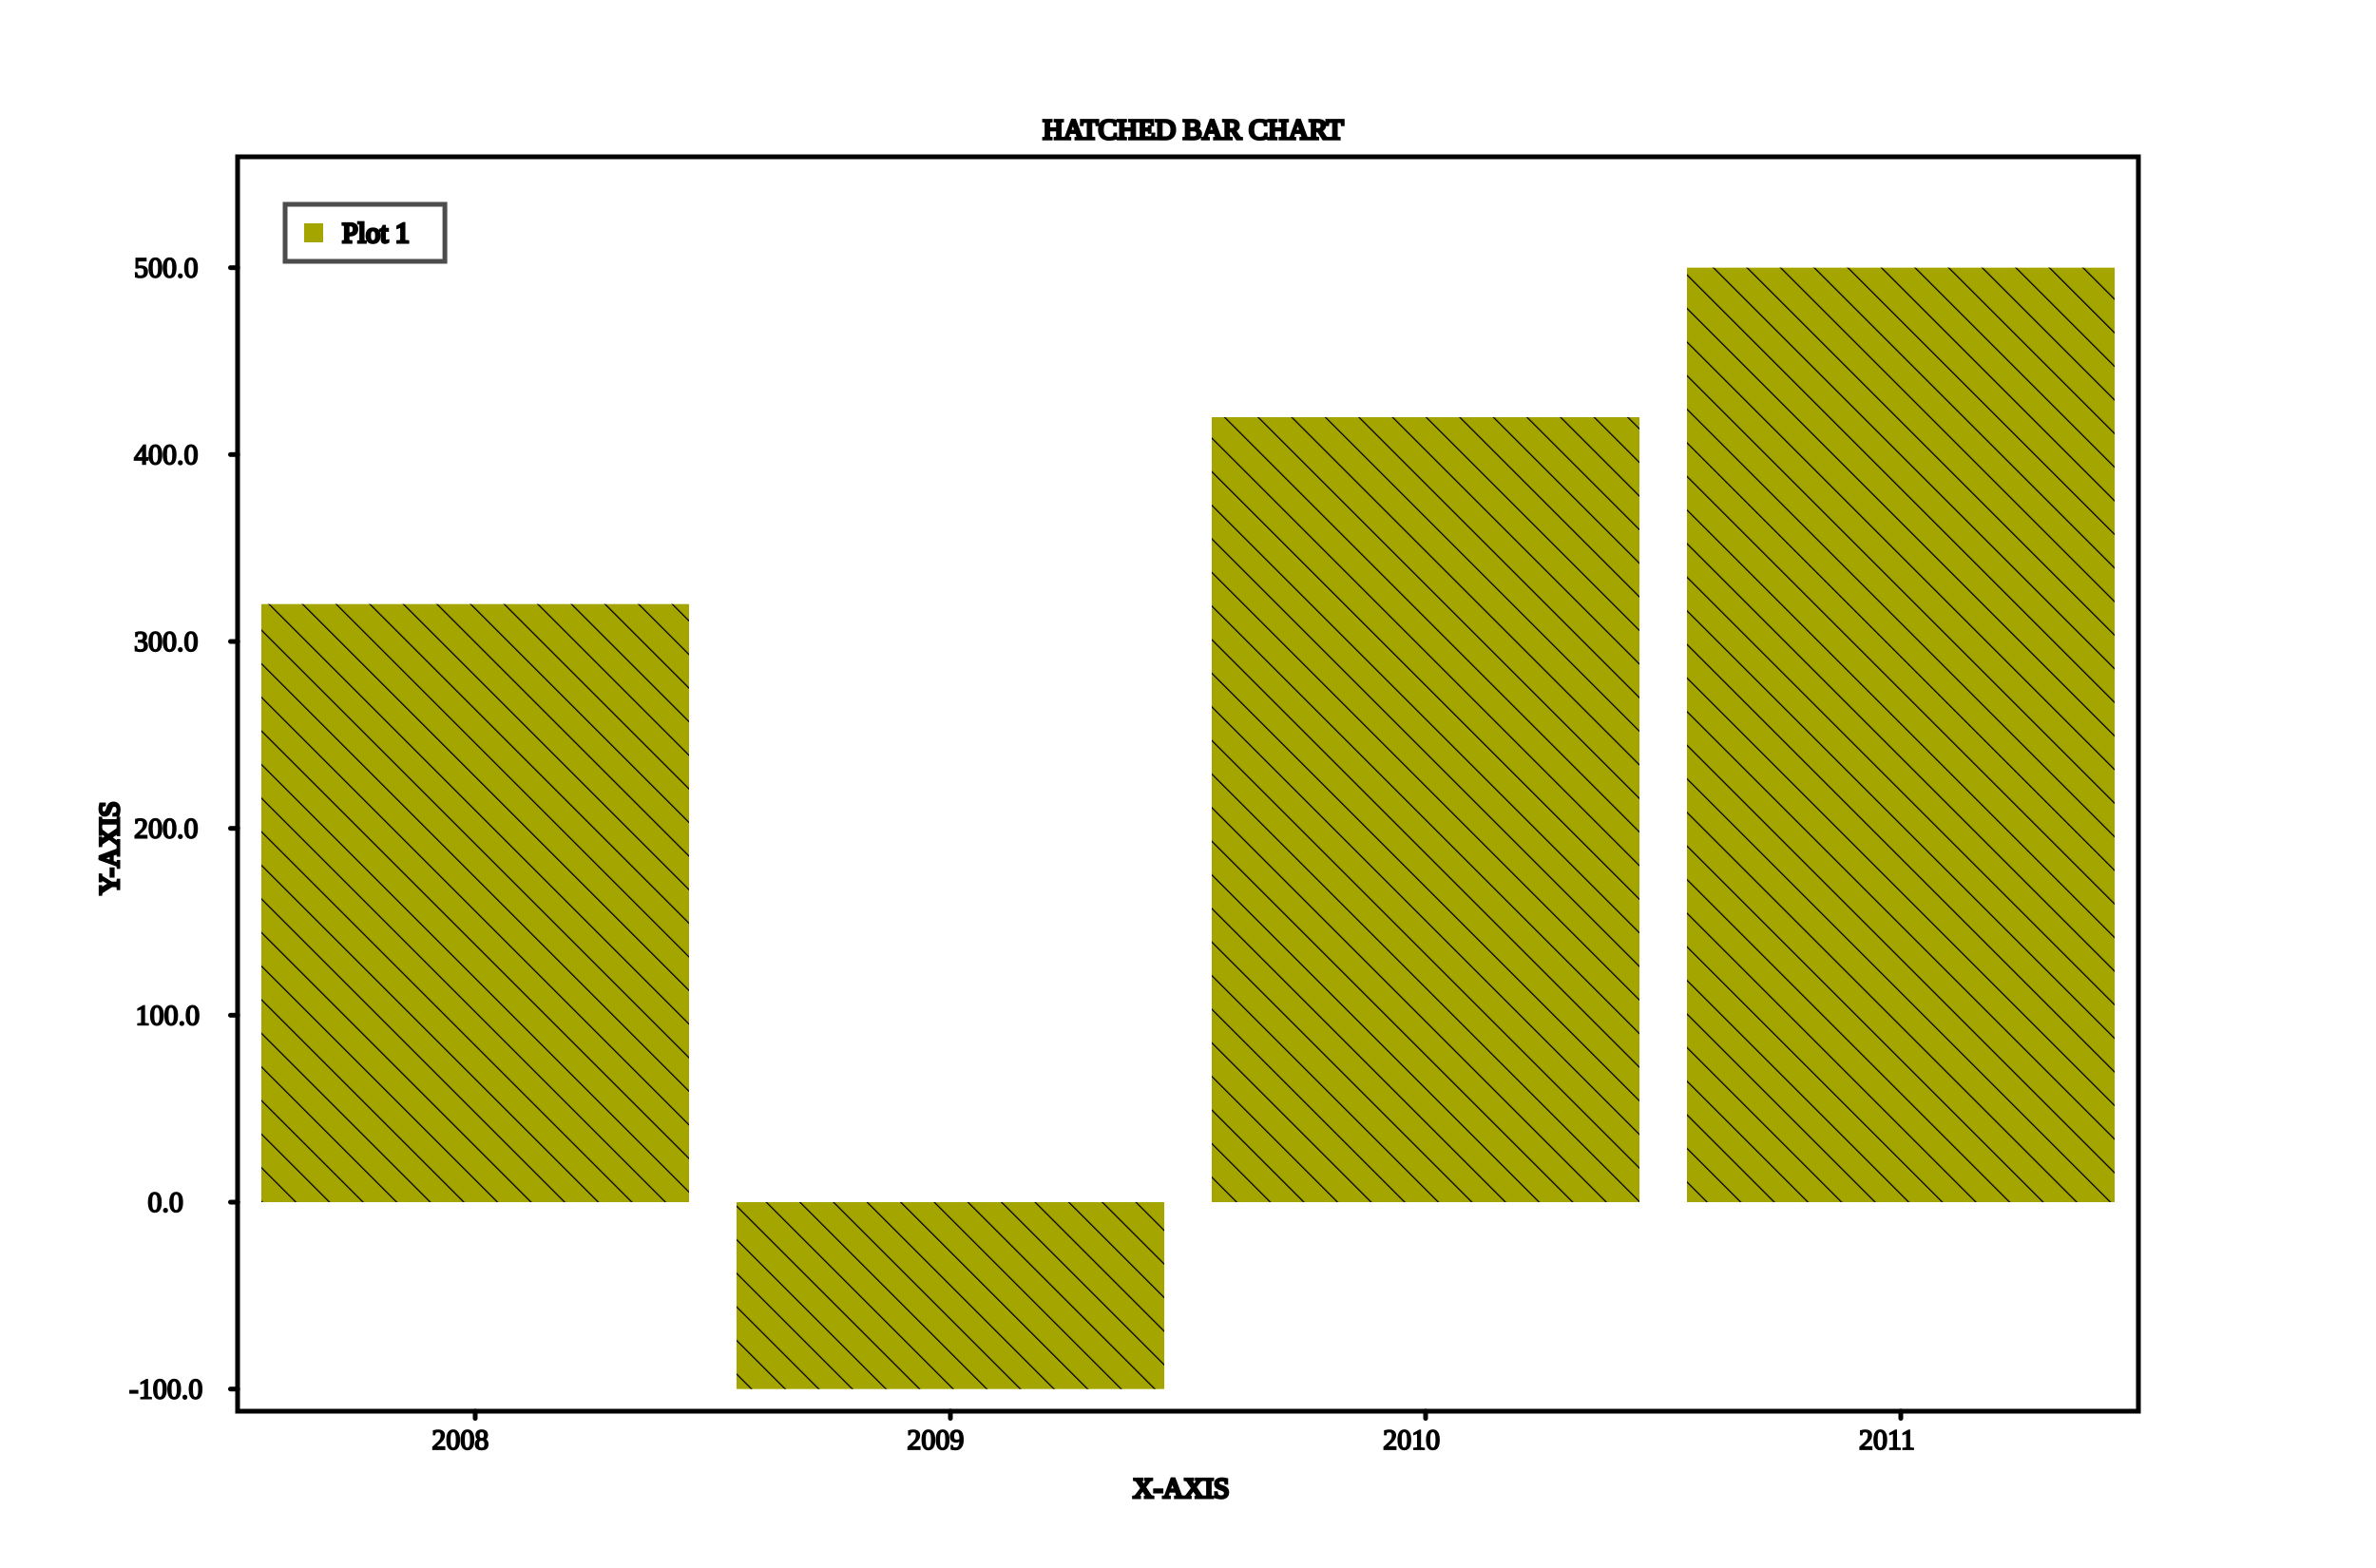
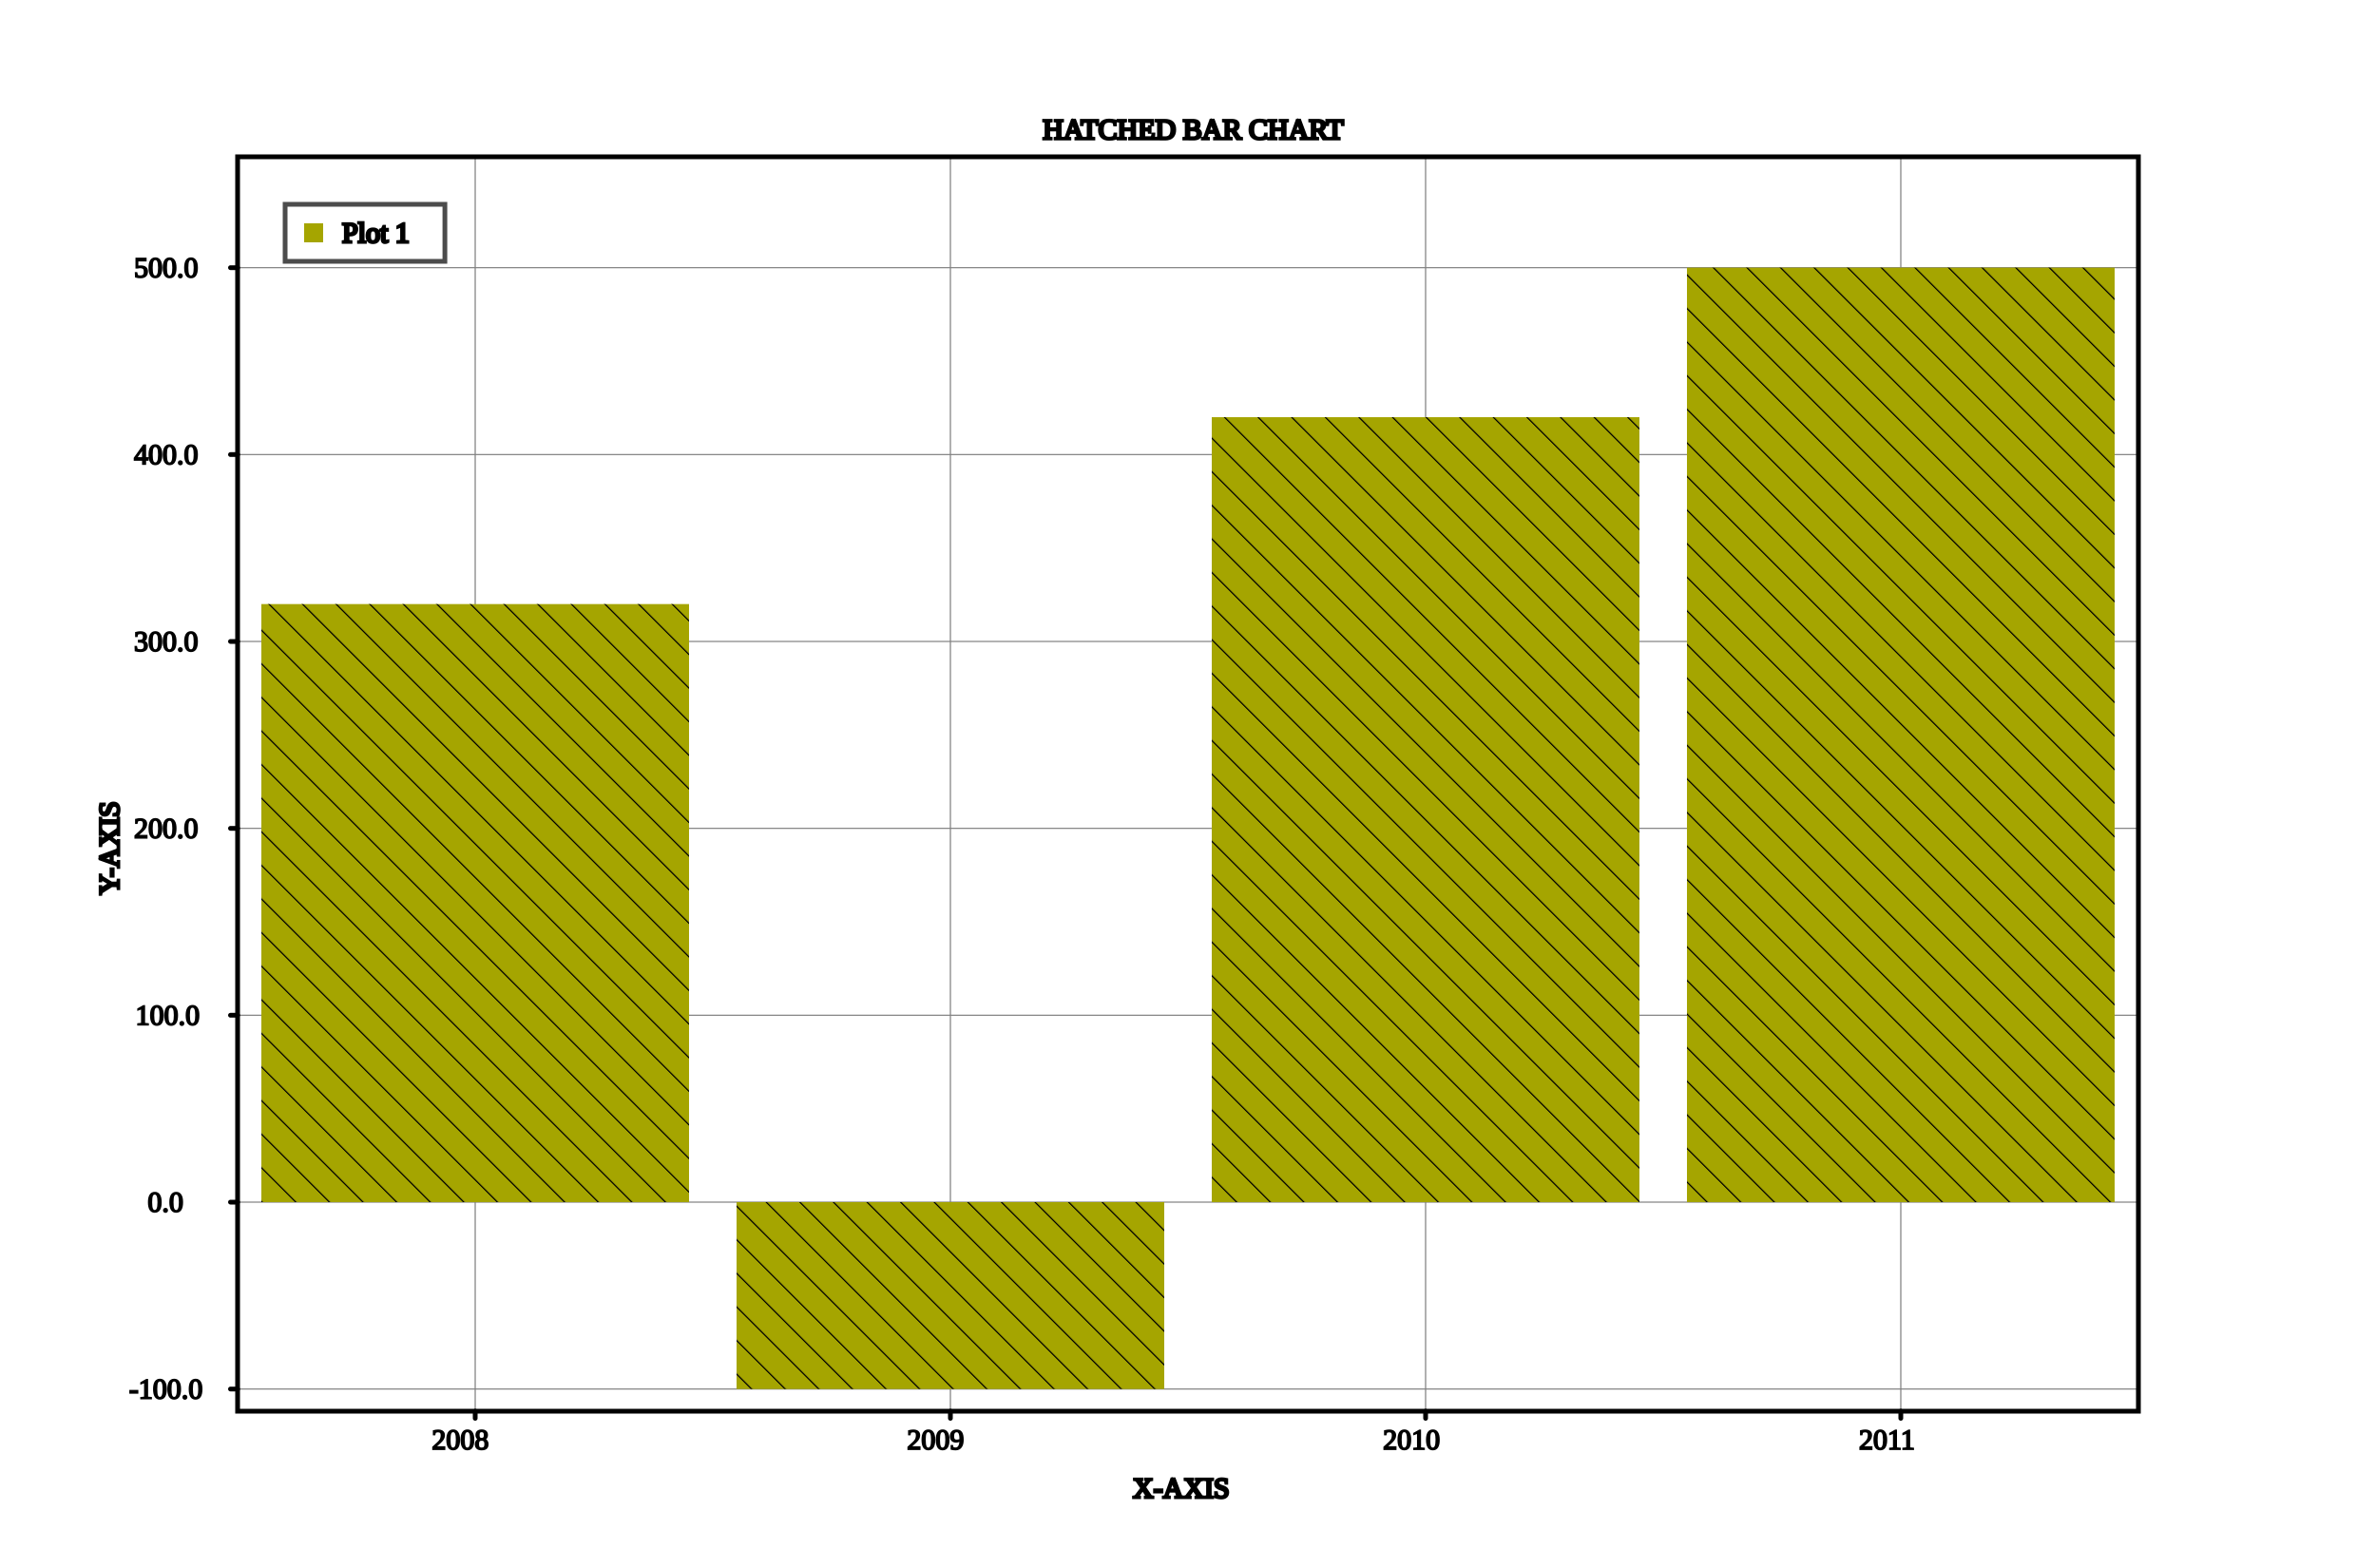
<svg xmlns="http://www.w3.org/2000/svg" height="660.0" width="1000.0" version="4.0">
  <rect width="100%" height="100%" fill="white" />
-   <rect x="100.0" y="66.0" width="800.0" height="528.0" style="fill:rgb(255,255,255);stroke-width:2.0;stroke:rgb(0,0,0);opacity:1" />
+   <line x1="200.0" y1="594.0" x2="200.0" y2="66.0" style="stroke:rgb(127.5,127.5,127.5);stroke-width:0.5;opacity:1.0;stroke-linecap:round" />
+   <line x1="400.0" y1="594.0" x2="400.0" y2="66.0" style="stroke:rgb(127.5,127.5,127.5);stroke-width:0.5;opacity:1.0;stroke-linecap:round" />
+   <line x1="600.0" y1="594.0" x2="600.0" y2="66.0" style="stroke:rgb(127.5,127.5,127.5);stroke-width:0.5;opacity:1.0;stroke-linecap:round" />
+   <line x1="800.0" y1="594.0" x2="800.0" y2="66.0" style="stroke:rgb(127.5,127.5,127.5);stroke-width:0.5;opacity:1.0;stroke-linecap:round" />
+   <line x1="100.0" y1="506.0" x2="900.0" y2="506.0" style="stroke:rgb(127.5,127.5,127.5);stroke-width:0.5;opacity:1.0;stroke-linecap:round" />
+   <line x1="100.0" y1="427.333" x2="900.0" y2="427.333" style="stroke:rgb(127.5,127.5,127.5);stroke-width:0.5;opacity:1.0;stroke-linecap:round" />
+   <line x1="100.0" y1="348.667" x2="900.0" y2="348.667" style="stroke:rgb(127.5,127.5,127.5);stroke-width:0.5;opacity:1.0;stroke-linecap:round" />
+   <line x1="100.0" y1="270" x2="900.0" y2="270" style="stroke:rgb(127.5,127.5,127.5);stroke-width:0.5;opacity:1.0;stroke-linecap:round" />
+   <line x1="100.0" y1="191.333" x2="900.0" y2="191.333" style="stroke:rgb(127.5,127.5,127.5);stroke-width:0.5;opacity:1.0;stroke-linecap:round" />
+   <line x1="100.0" y1="112.667" x2="900.0" y2="112.667" style="stroke:rgb(127.5,127.5,127.5);stroke-width:0.5;opacity:1.0;stroke-linecap:round" />
+   <line x1="100.0" y1="584.667" x2="900.0" y2="584.667" style="stroke:rgb(127.5,127.5,127.5);stroke-width:0.5;opacity:1.0;stroke-linecap:round" />
+   <rect x="100.0" y="66.0" width="800.0" height="528.0" style="fill:rgb(255,255,255);stroke-width:2.0;stroke:rgb(0,0,0);opacity:1;fill-opacity:0;" />
  <line x1="200.0" y1="597.0" x2="200.0" y2="594.0" style="stroke:rgb(0.0,0.0,0.0);stroke-width:2.0;opacity:1.0;stroke-linecap:round" />
  <text x="181.74" y="610.0" stroke="#000000" stroke-width="0.7" transform="rotate(-0.0,181.74,610.0)">2008</text>
  <line x1="400.0" y1="597.0" x2="400.0" y2="594.0" style="stroke:rgb(0.0,0.0,0.0);stroke-width:2.0;opacity:1.0;stroke-linecap:round" />
  <text x="381.74" y="610.0" stroke="#000000" stroke-width="0.7" transform="rotate(-0.0,381.74,610.0)">2009</text>
  <line x1="600.0" y1="597.0" x2="600.0" y2="594.0" style="stroke:rgb(0.0,0.0,0.0);stroke-width:2.0;opacity:1.0;stroke-linecap:round" />
  <text x="582.06" y="610.0" stroke="#000000" stroke-width="0.7" transform="rotate(-0.0,582.06,610.0)">2010</text>
  <line x1="800.0" y1="597.0" x2="800.0" y2="594.0" style="stroke:rgb(0.0,0.0,0.0);stroke-width:2.0;opacity:1.0;stroke-linecap:round" />
  <text x="782.38" y="610.0" stroke="#000000" stroke-width="0.7" transform="rotate(-0.0,782.38,610.0)">2011</text>
  <line x1="97.0" y1="506.0" x2="100.0" y2="506.0" style="stroke:rgb(0.0,0.0,0.0);stroke-width:2.0;opacity:1.0;stroke-linecap:round" />
  <text x="62.16" y="510.0" stroke="#000000" stroke-width="0.7" transform="rotate(-0.0,62.16,510.0)">0.0</text>
  <line x1="97.0" y1="427.333" x2="100.0" y2="427.333" style="stroke:rgb(0.0,0.0,0.0);stroke-width:2.0;opacity:1.0;stroke-linecap:round" />
  <text x="57.04" y="431.333" stroke="#000000" stroke-width="0.7" transform="rotate(-0.0,57.04,431.3333)">100.0</text>
  <line x1="97.0" y1="348.667" x2="100.0" y2="348.667" style="stroke:rgb(0.0,0.0,0.0);stroke-width:2.0;opacity:1.0;stroke-linecap:round" />
  <text x="56.4" y="352.667" stroke="#000000" stroke-width="0.7" transform="rotate(-0.0,56.4,352.6667)">200.0</text>
  <line x1="97.0" y1="270" x2="100.0" y2="270" style="stroke:rgb(0.0,0.0,0.0);stroke-width:2.0;opacity:1.0;stroke-linecap:round" />
  <text x="56.4" y="274" stroke="#000000" stroke-width="0.7" transform="rotate(-0.0,56.4,274)">300.0</text>
  <line x1="97.0" y1="191.333" x2="100.0" y2="191.333" style="stroke:rgb(0.0,0.0,0.0);stroke-width:2.0;opacity:1.0;stroke-linecap:round" />
  <text x="56.4" y="195.333" stroke="#000000" stroke-width="0.7" transform="rotate(-0.0,56.4,195.3334)">400.0</text>
  <line x1="97.0" y1="112.667" x2="100.0" y2="112.667" style="stroke:rgb(0.0,0.0,0.0);stroke-width:2.0;opacity:1.0;stroke-linecap:round" />
  <text x="56.4" y="116.667" stroke="#000000" stroke-width="0.7" transform="rotate(-0.0,56.4,116.6667)">500.0</text>
  <line x1="97.0" y1="584.667" x2="100.0" y2="584.667" style="stroke:rgb(0.0,0.0,0.0);stroke-width:2.0;opacity:1.0;stroke-linecap:round" />
  <text x="54.32" y="588.667" stroke="#000000" stroke-width="0.7" transform="rotate(-0.0,54.32,588.6667)">-100.0</text>
  <rect x="110.0" y="254.267" width="180.0" height="251.733" style="fill:rgb(164.985,164.985,0.0);stroke-width:0;stroke:rgb(0,0,0);opacity:1.0" />
  <defs>
    <pattern id="backwardSlashHatch" width="10" height="10" patternTransform="rotate(-45 0 0)" patternUnits="userSpaceOnUse">
      <line x1="0" y1="0" x2="0" y2="10" style="stroke:black; stroke-width:1" />
    </pattern>
  </defs>
  <rect x="110.0" y="254.267" width="180.0" height="251.733" style="fill:url(#backwardSlashHatch);opacity:1" />
  <rect x="310.0" y="506.0" width="180.0" height="78.667" style="fill:rgb(164.985,164.985,0.0);stroke-width:0;stroke:rgb(0,0,0);opacity:1.0" />
  <rect x="310.0" y="506.0" width="180.0" height="78.667" style="fill:url(#backwardSlashHatch);opacity:1" />
  <rect x="510.0" y="175.6" width="180.0" height="330.4" style="fill:rgb(164.985,164.985,0.0);stroke-width:0;stroke:rgb(0,0,0);opacity:1.0" />
  <rect x="510.0" y="175.6" width="180.0" height="330.4" style="fill:url(#backwardSlashHatch);opacity:1" />
  <rect x="710.0" y="112.667" width="180.0" height="393.333" style="fill:rgb(164.985,164.985,0.0);stroke-width:0;stroke:rgb(0,0,0);opacity:1.0" />
  <rect x="710.0" y="112.667" width="180.0" height="393.333" style="fill:url(#backwardSlashHatch);opacity:1" />
  <text x="438.9" y="58.5" stroke="#000000" stroke-width="1.2" transform="rotate(-0.0,438.9,58.5)">HATCHED BAR CHART</text>
  <text x="476.8" y="630.4" stroke="#000000" stroke-width="1.2" transform="rotate(-0.0,476.8,630.4)">X-AXIS</text>
  <text x="50.0" y="376.6" stroke="#000000" stroke-width="1.2" transform="rotate(-90.0,50.0,376.6)">Y-AXIS</text>
  <rect x="120.0" y="86.0" width="67.24" height="24.0" style="fill:rgb(255.0,255.0,255.0);stroke-width:2.0;stroke:rgb(0.0,0.0,0.0);opacity:0.7" />
  <rect x="128.0" y="94.0" width="8.0" height="8.0" style="fill:rgb(164.985,164.985,0.0);stroke-width:0;stroke:rgb(0,0,0);opacity:1.0" />
  <text x="144.0" y="102.0" stroke="#000000" stroke-width="1.2" transform="rotate(-0.0,144.0,102.0)">Plot 1</text>
</svg>
